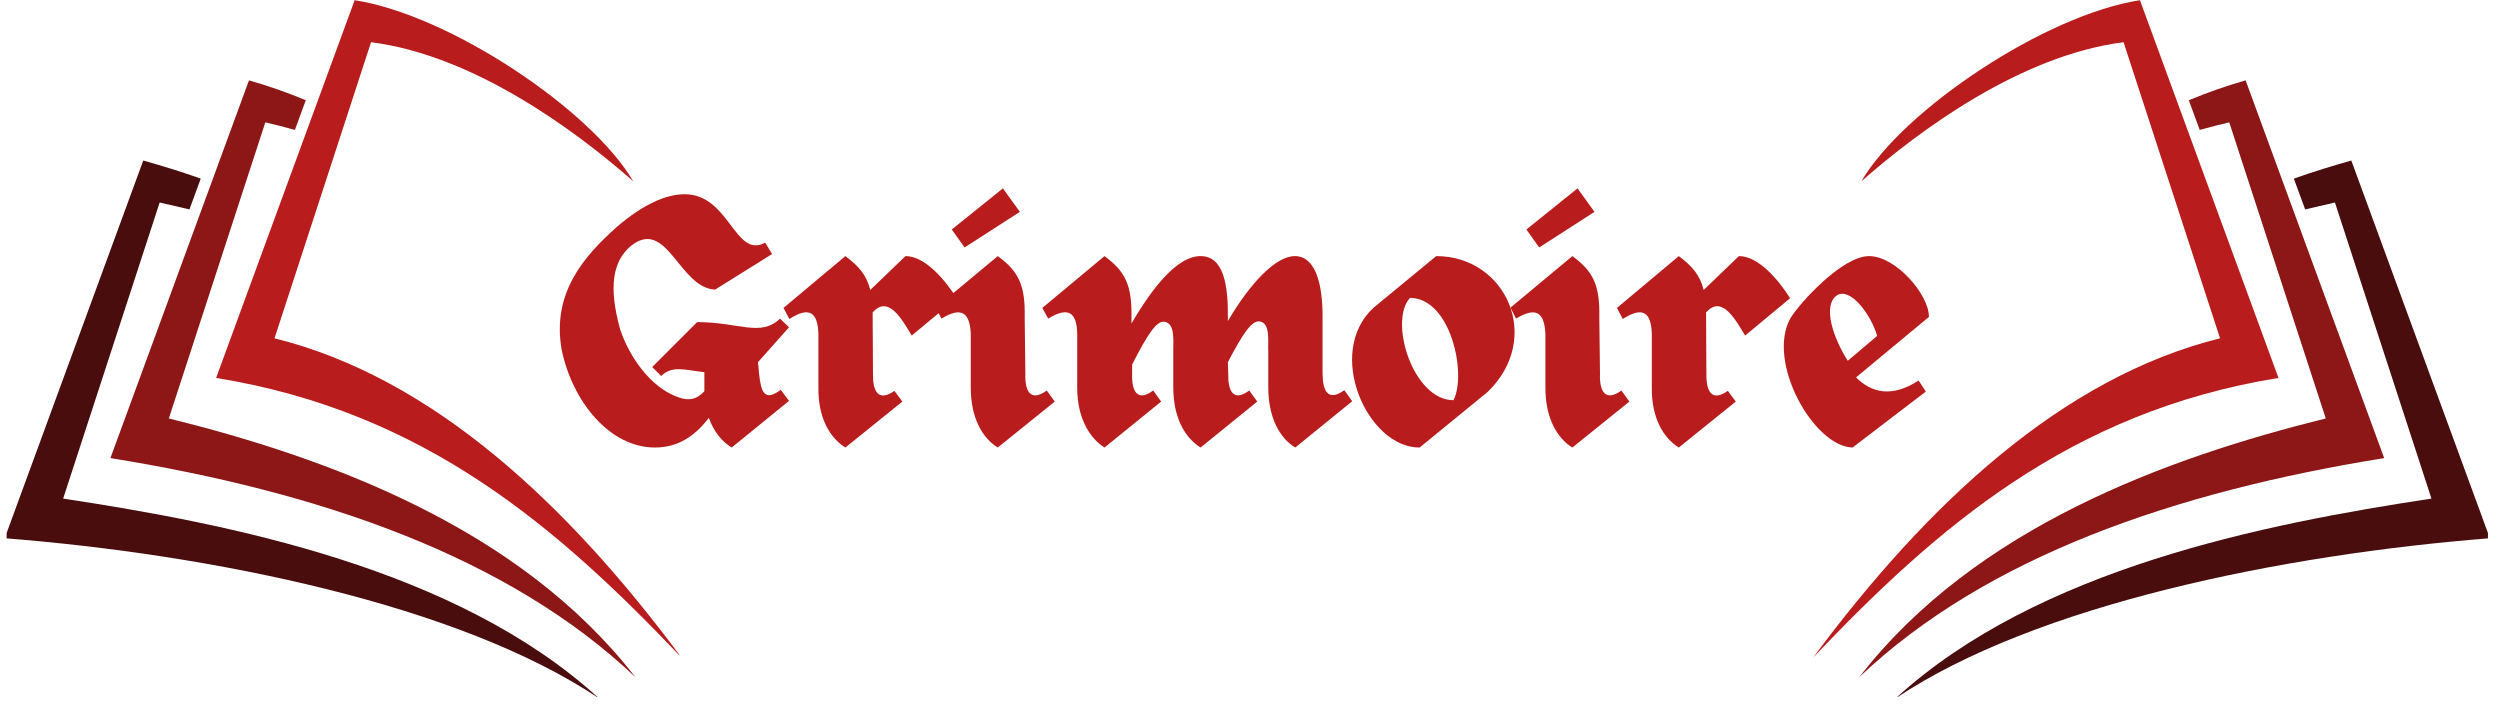
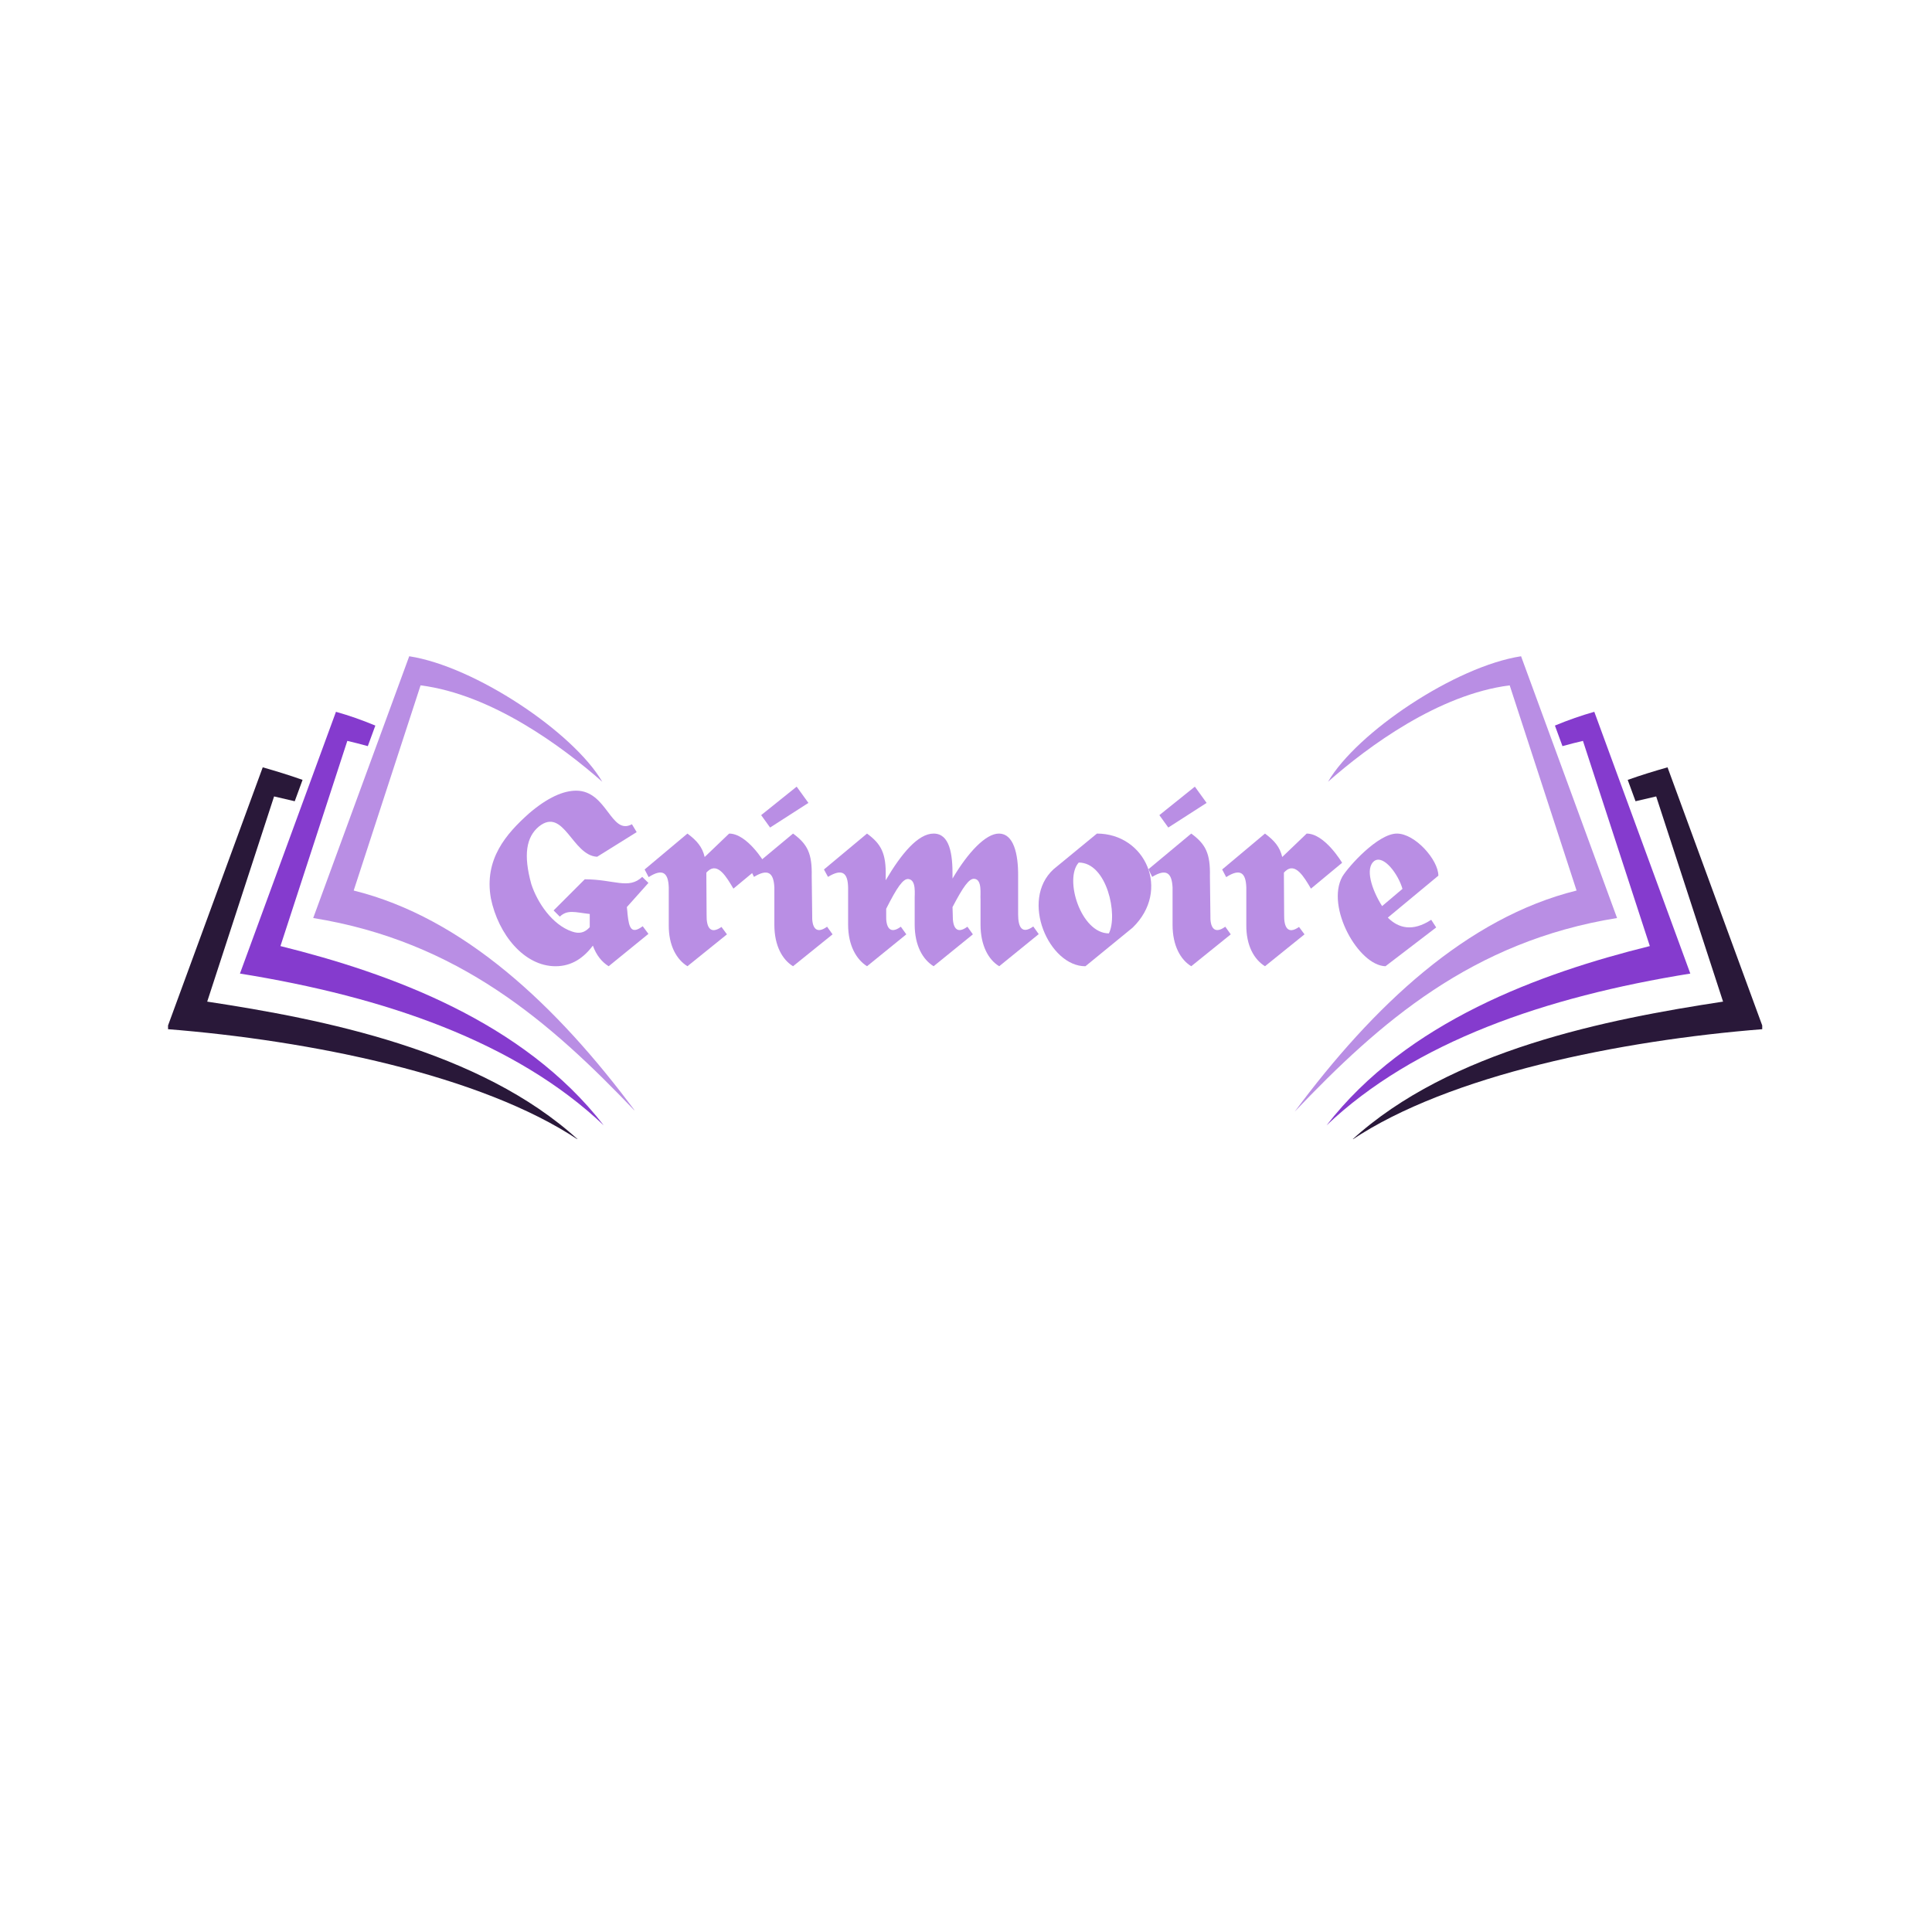
- <svg xmlns="http://www.w3.org/2000/svg" width="446" zoomAndPan="magnify" viewBox="0 0 334.5 94.5" height="126" preserveAspectRatio="xMidYMid meet" version="1.0">
+ <svg xmlns="http://www.w3.org/2000/svg" width="500" zoomAndPan="magnify" viewBox="0 0 375 375" height="500" preserveAspectRatio="xMidYMid meet" version="1.0">
  <defs>
    <g />
-     <clipPath id="d8c7bfc252">
-       <path d="M 28 0 L 90.902 0 L 90.902 88 L 28 88 Z M 28 0 " clip-rule="nonzero" />
+     <clipPath id="fcabcec433">
+       <path d="M 251.297 127.352 L 314 127.352 L 314 216 L 251.297 216 Z M 251.297 127.352 " clip-rule="nonzero" />
    </clipPath>
-     <clipPath id="a30c99be61">
-       <path d="M 0.887 21 L 81 21 L 81 93.258 L 0.887 93.258 Z M 0.887 21 " clip-rule="nonzero" />
+     <clipPath id="df1e584d9f">
+       <path d="M 262 148 L 342.047 148 L 342.047 221.102 L 262 221.102 Z M 262 148 " clip-rule="nonzero" />
    </clipPath>
-     <clipPath id="53a8f4ed21">
-       <path d="M 242.617 0 L 305 0 L 305 88 L 242.617 88 Z M 242.617 0 " clip-rule="nonzero" />
+     <clipPath id="3f4e6812da">
+       <path d="M 60 127.352 L 123.109 127.352 L 123.109 216 L 60 216 Z M 60 127.352 " clip-rule="nonzero" />
    </clipPath>
-     <clipPath id="e14882b31b">
-       <path d="M 253 21 L 332.887 21 L 332.887 93.258 L 253 93.258 Z M 253 21 " clip-rule="nonzero" />
+     <clipPath id="68dab74df4">
+       <path d="M 32.617 148 L 113 148 L 113 221.102 L 32.617 221.102 Z M 32.617 148 " clip-rule="nonzero" />
    </clipPath>
  </defs>
-   <g clip-path="url(#d8c7bfc252)">
-     <path fill="#b91c1c" d="M 84.727 24.258 C 79.121 14.672 60.121 1.98 47.453 0.027 C 41.273 16.875 35.094 33.723 28.914 50.57 C 56.906 55.078 74.758 70.723 91.16 87.961 C 75.98 67.488 57.883 50.508 36.73 45.266 L 49.645 5.648 C 63.371 7.391 76.973 17.426 84.727 24.258 Z M 84.727 24.258 " fill-opacity="1" fill-rule="evenodd" />
-   </g>
-   <path fill="#8d1717" d="M 40.914 13.41 C 38.34 12.336 35.766 11.449 33.312 10.754 C 27.133 27.598 20.953 44.445 14.773 61.293 C 42.766 65.801 68 74.469 85.008 90.602 C 69.48 70.547 43.742 61.23 22.59 55.988 L 35.5 16.371 C 36.805 16.672 38.125 17.012 39.457 17.383 Z M 40.914 13.41 " fill-opacity="1" fill-rule="evenodd" />
-   <g clip-path="url(#a30c99be61)">
-     <path fill="#490d0d" d="M 26.859 23.898 C 24.27 22.977 21.672 22.184 19.168 21.477 C 12.988 38.324 6.809 55.172 0.629 72.016 C 28.34 74.199 61.398 80.883 80.125 93.426 C 61.117 76.035 30.68 70.086 8.449 66.711 L 21.363 27.094 C 22.68 27.398 24.012 27.707 25.348 28.02 Z M 26.859 23.898 " fill-opacity="1" fill-rule="evenodd" />
-   </g>
-   <g fill="#b91c1c" fill-opacity="1">
-     <g transform="translate(74.3663, 59.87933)">
+   <g fill="#b98ee4" fill-opacity="1">
+     <g transform="translate(94.48519, 187.5458)">
      <g>
-         <path d="M 27.184 -9.984 C 27.184 -10.309 27.094 -10.863 27.047 -11.418 L 31.207 -16.09 L 30.004 -17.246 C 27.371 -14.75 24.551 -16.781 18.91 -16.781 L 12.898 -10.773 L 14.102 -9.57 C 15.582 -11.004 17.105 -10.402 19.879 -10.078 L 19.879 -7.535 C 18.91 -6.473 17.891 -6.195 16.457 -6.703 C 12.621 -8 9.754 -12.297 8.598 -15.859 C 7.027 -21.543 7.629 -24.965 10.078 -27 C 14.887 -30.793 16.504 -21.359 21.312 -21.129 L 28.941 -25.891 L 28.016 -27.418 C 23.949 -25.195 23.254 -33.891 17.246 -33.891 C 14.793 -33.891 11.742 -32.594 8.137 -29.496 C 3.746 -25.566 -0.555 -20.668 0.785 -13.082 C 2.219 -6.148 7.211 0 13.27 0 C 16.457 0 18.723 -1.664 20.48 -3.977 C 21.129 -2.125 22.238 -0.785 23.531 0 L 31.207 -6.242 L 30.098 -7.723 C 27.926 -6.102 27.461 -7.352 27.184 -9.984 Z M 27.184 -9.984 " />
+         <path d="M 27.328 -10.047 C 27.328 -10.359 27.234 -10.922 27.188 -11.484 L 31.375 -16.172 L 30.172 -17.344 C 27.516 -14.828 24.688 -16.875 19.016 -16.875 L 12.969 -10.828 L 14.172 -9.625 C 15.672 -11.062 17.203 -10.453 19.984 -10.141 L 19.984 -7.578 C 19.016 -6.516 17.984 -6.234 16.547 -6.734 C 12.688 -8.047 9.812 -12.359 8.641 -15.938 C 7.062 -21.656 7.672 -25.109 10.141 -27.141 C 14.969 -30.953 16.594 -21.469 21.422 -21.25 L 29.094 -26.031 L 28.172 -27.562 C 24.078 -25.328 23.375 -34.078 17.344 -34.078 C 14.875 -34.078 11.812 -32.766 8.188 -29.656 C 3.766 -25.703 -0.562 -20.781 0.797 -13.156 C 2.234 -6.188 7.25 0 13.344 0 C 16.547 0 18.828 -1.672 20.594 -4 C 21.25 -2.141 22.359 -0.797 23.656 0 L 31.375 -6.281 L 30.266 -7.766 C 28.078 -6.141 27.609 -7.391 27.328 -10.047 Z M 27.328 -10.047 " />
      </g>
    </g>
  </g>
-   <g fill="#b91c1c" fill-opacity="1">
-     <g transform="translate(105.9427, 59.87933)">
+   <g fill="#b98ee4" fill-opacity="1">
+     <g transform="translate(126.2287, 187.5458)">
      <g>
-         <path d="M 16.043 -14.98 L 22.055 -19.973 C 22.055 -19.973 18.723 -25.613 15.211 -25.613 L 10.496 -21.082 C 10.031 -23.023 8.969 -24.273 7.168 -25.613 L -1.109 -18.68 L -0.324 -17.199 C 2.402 -18.957 3.469 -18.031 3.559 -15.211 L 3.559 -8 C 3.516 -3.977 5.086 -1.293 7.168 0 L 14.793 -6.148 L 13.73 -7.582 C 11.559 -6.055 10.82 -7.535 10.863 -9.895 L 10.82 -17.383 L 10.82 -18.078 L 11.098 -18.355 C 13.039 -20.156 14.75 -17.152 16.043 -14.98 Z M 16.043 -14.98 " />
+         <path d="M 16.125 -15.062 L 22.172 -20.078 C 22.172 -20.078 18.828 -25.75 15.297 -25.75 L 10.547 -21.203 C 10.094 -23.156 9.016 -24.406 7.203 -25.75 L -1.109 -18.781 L -0.328 -17.297 C 2.422 -19.062 3.484 -18.125 3.578 -15.297 L 3.578 -8.047 C 3.531 -4 5.109 -1.297 7.203 0 L 14.875 -6.188 L 13.812 -7.625 C 11.625 -6.094 10.875 -7.578 10.922 -9.953 L 10.875 -17.484 L 10.875 -18.172 L 11.156 -18.453 C 13.109 -20.266 14.828 -17.25 16.125 -15.062 Z M 16.125 -15.062 " />
      </g>
    </g>
  </g>
-   <g fill="#b91c1c" fill-opacity="1">
-     <g transform="translate(126.3311, 59.87933)">
+   <g fill="#b98ee4" fill-opacity="1">
+     <g transform="translate(146.7249, 187.5458)">
      <g>
-         <path d="M 1.016 -29.172 L 2.727 -26.77 L 10.125 -31.531 L 7.859 -34.676 Z M 13.73 -7.629 C 11.559 -6.055 10.773 -7.535 10.863 -9.895 L 10.773 -17.383 C 10.863 -21.777 9.941 -23.578 7.168 -25.613 L -1.109 -18.723 L -0.371 -17.246 C 2.359 -18.91 3.422 -18.031 3.559 -15.211 L 3.559 -8 C 3.559 -3.93 5.133 -1.25 7.168 0 L 14.793 -6.148 Z M 13.73 -7.629 " />
+         <path d="M 1.016 -29.328 L 2.75 -26.922 L 10.188 -31.703 L 7.906 -34.859 Z M 13.812 -7.672 C 11.625 -6.094 10.828 -7.578 10.922 -9.953 L 10.828 -17.484 C 10.922 -21.891 10 -23.703 7.203 -25.75 L -1.109 -18.828 L -0.375 -17.344 C 2.375 -19.016 3.438 -18.125 3.578 -15.297 L 3.578 -8.047 C 3.578 -3.953 5.156 -1.25 7.203 0 L 14.875 -6.188 Z M 13.812 -7.672 " />
      </g>
    </g>
  </g>
-   <g fill="#b91c1c" fill-opacity="1">
-     <g transform="translate(140.5705, 59.87933)">
+   <g fill="#b98ee4" fill-opacity="1">
+     <g transform="translate(161.0397, 187.5458)">
      <g>
-         <path d="M 39.297 -7.676 C 37.125 -6.102 36.387 -7.535 36.387 -9.984 L 36.387 -17.336 C 36.43 -21.82 35.461 -25.566 32.734 -25.613 C 30.145 -25.66 26.676 -21.961 23.719 -16.922 L 23.719 -17.336 C 23.766 -21.73 23.164 -25.613 20.066 -25.613 C 17.059 -25.613 13.824 -21.73 10.82 -16.598 L 10.82 -17.336 C 10.91 -21.73 9.984 -23.578 7.211 -25.613 L -1.109 -18.68 L -0.324 -17.246 C 2.402 -18.91 3.516 -18.078 3.559 -15.164 L 3.559 -8.043 C 3.559 -3.977 5.18 -1.293 7.211 0 L 14.793 -6.148 L 13.73 -7.629 C 11.605 -6.055 10.82 -7.535 10.91 -9.895 L 10.91 -11.098 C 12.992 -15.211 14.195 -16.969 15.211 -16.828 C 16.781 -16.645 16.367 -13.871 16.414 -12.805 L 16.414 -8.043 C 16.414 -3.977 17.984 -1.293 20.066 0 L 27.648 -6.148 L 26.582 -7.629 C 24.457 -6.055 23.719 -7.535 23.766 -9.895 L 23.719 -11.418 C 25.75 -15.305 26.906 -16.969 27.926 -16.875 C 29.496 -16.734 29.035 -13.918 29.125 -12.852 L 29.125 -8.043 C 29.125 -4.023 30.652 -1.25 32.734 0 L 40.359 -6.195 Z M 39.297 -7.676 " />
+         <path d="M 39.516 -7.719 C 37.328 -6.141 36.578 -7.578 36.578 -10.047 L 36.578 -17.438 C 36.625 -21.938 35.656 -25.703 32.906 -25.75 C 30.312 -25.797 26.828 -22.078 23.844 -17.016 L 23.844 -17.438 C 23.891 -21.844 23.281 -25.75 20.172 -25.75 C 17.156 -25.75 13.906 -21.844 10.875 -16.688 L 10.875 -17.438 C 10.969 -21.844 10.047 -23.703 7.25 -25.75 L -1.109 -18.781 L -0.328 -17.344 C 2.422 -19.016 3.531 -18.172 3.578 -15.25 L 3.578 -8.094 C 3.578 -4 5.203 -1.297 7.25 0 L 14.875 -6.188 L 13.812 -7.672 C 11.672 -6.094 10.875 -7.578 10.969 -9.953 L 10.969 -11.156 C 13.062 -15.297 14.266 -17.062 15.297 -16.922 C 16.875 -16.734 16.453 -13.953 16.5 -12.875 L 16.5 -8.094 C 16.5 -4 18.078 -1.297 20.172 0 L 27.797 -6.188 L 26.734 -7.672 C 24.594 -6.094 23.844 -7.578 23.891 -9.953 L 23.844 -11.484 C 25.891 -15.391 27.047 -17.062 28.078 -16.969 C 29.656 -16.828 29.188 -13.984 29.281 -12.922 L 29.281 -8.094 C 29.281 -4.047 30.812 -1.25 32.906 0 L 40.578 -6.234 Z M 39.516 -7.719 " />
      </g>
    </g>
  </g>
-   <g fill="#b91c1c" fill-opacity="1">
-     <g transform="translate(180.3762, 59.87933)">
+   <g fill="#b98ee4" fill-opacity="1">
+     <g transform="translate(201.056, 187.5458)">
      <g>
-         <path d="M 11.789 -25.613 L 3.422 -18.723 C -3.145 -12.715 2.59 0.047 9.57 0 L 18.68 -7.445 C 26.121 -14.656 21.129 -25.613 11.789 -25.613 Z M 14.102 -6.332 C 8.691 -6.332 5.41 -16.875 8.277 -20.02 C 13.73 -20.02 15.902 -9.848 14.102 -6.332 Z M 14.102 -6.332 " />
+         <path d="M 11.859 -25.75 L 3.438 -18.828 C -3.156 -12.781 2.609 0.047 9.625 0 L 18.781 -7.484 C 26.266 -14.734 21.25 -25.75 11.859 -25.75 Z M 14.172 -6.375 C 8.734 -6.375 5.438 -16.969 8.328 -20.125 C 13.812 -20.125 15.984 -9.906 14.172 -6.375 Z M 14.172 -6.375 " />
      </g>
    </g>
  </g>
-   <g fill="#b91c1c" fill-opacity="1">
-     <g transform="translate(203.2149, 59.87933)">
+   <g fill="#b98ee4" fill-opacity="1">
+     <g transform="translate(224.0155, 187.5458)">
      <g>
-         <path d="M 1.016 -29.172 L 2.727 -26.77 L 10.125 -31.531 L 7.859 -34.676 Z M 13.73 -7.629 C 11.559 -6.055 10.773 -7.535 10.863 -9.895 L 10.773 -17.383 C 10.863 -21.777 9.941 -23.578 7.168 -25.613 L -1.109 -18.723 L -0.371 -17.246 C 2.359 -18.91 3.422 -18.031 3.559 -15.211 L 3.559 -8 C 3.559 -3.93 5.133 -1.25 7.168 0 L 14.793 -6.148 Z M 13.73 -7.629 " />
+         <path d="M 1.016 -29.328 L 2.75 -26.922 L 10.188 -31.703 L 7.906 -34.859 Z M 13.812 -7.672 C 11.625 -6.094 10.828 -7.578 10.922 -9.953 L 10.828 -17.484 C 10.922 -21.891 10 -23.703 7.203 -25.75 L -1.109 -18.828 L -0.375 -17.344 C 2.375 -19.016 3.438 -18.125 3.578 -15.297 L 3.578 -8.047 C 3.578 -3.953 5.156 -1.25 7.203 0 L 14.875 -6.188 Z M 13.812 -7.672 " />
      </g>
    </g>
  </g>
-   <g fill="#b91c1c" fill-opacity="1">
-     <g transform="translate(217.4543, 59.87933)">
+   <g fill="#b98ee4" fill-opacity="1">
+     <g transform="translate(238.3303, 187.5458)">
      <g>
-         <path d="M 16.043 -14.98 L 22.055 -19.973 C 22.055 -19.973 18.723 -25.613 15.211 -25.613 L 10.496 -21.082 C 10.031 -23.023 8.969 -24.273 7.168 -25.613 L -1.109 -18.68 L -0.324 -17.199 C 2.402 -18.957 3.469 -18.031 3.559 -15.211 L 3.559 -8 C 3.516 -3.977 5.086 -1.293 7.168 0 L 14.793 -6.148 L 13.73 -7.582 C 11.559 -6.055 10.82 -7.535 10.863 -9.895 L 10.82 -17.383 L 10.82 -18.078 L 11.098 -18.355 C 13.039 -20.156 14.75 -17.152 16.043 -14.98 Z M 16.043 -14.98 " />
+         <path d="M 16.125 -15.062 L 22.172 -20.078 C 22.172 -20.078 18.828 -25.75 15.297 -25.75 L 10.547 -21.203 C 10.094 -23.156 9.016 -24.406 7.203 -25.75 L -1.109 -18.781 L -0.328 -17.297 C 2.422 -19.062 3.484 -18.125 3.578 -15.297 L 3.578 -8.047 C 3.531 -4 5.109 -1.297 7.203 0 L 14.875 -6.188 L 13.812 -7.625 C 11.625 -6.094 10.875 -7.578 10.922 -9.953 L 10.875 -17.484 L 10.875 -18.172 L 11.156 -18.453 C 13.109 -20.266 14.828 -17.25 16.125 -15.062 Z M 16.125 -15.062 " />
      </g>
    </g>
  </g>
-   <g fill="#b91c1c" fill-opacity="1">
-     <g transform="translate(237.8426, 59.87933)">
+   <g fill="#b98ee4" fill-opacity="1">
+     <g transform="translate(258.8265, 187.5458)">
      <g>
-         <path d="M 10.496 -9.387 L 20.25 -17.477 C 20.25 -20.527 15.766 -25.613 12.25 -25.613 C 8.598 -25.613 2.914 -19.277 1.711 -17.293 C -1.527 -11.465 4.809 -0.141 10.031 0 L 19.832 -7.488 L 18.863 -8.969 C 15.258 -6.609 12.527 -7.352 10.496 -9.387 Z M 7.906 -20.344 C 9.707 -21.543 12.527 -17.754 13.316 -14.934 L 9.387 -11.605 C 7.398 -14.75 6.012 -18.957 7.906 -20.344 Z M 7.906 -20.344 " />
+         <path d="M 10.547 -9.438 L 20.359 -17.578 C 20.359 -20.641 15.844 -25.75 12.312 -25.75 C 8.641 -25.75 2.922 -19.391 1.719 -17.391 C -1.531 -11.531 4.828 -0.141 10.094 0 L 19.938 -7.531 L 18.969 -9.016 C 15.344 -6.641 12.594 -7.391 10.547 -9.438 Z M 7.953 -20.453 C 9.766 -21.656 12.594 -17.844 13.391 -15.016 L 9.438 -11.672 C 7.438 -14.828 6.047 -19.062 7.953 -20.453 Z M 7.953 -20.453 " />
      </g>
    </g>
  </g>
-   <g clip-path="url(#53a8f4ed21)">
-     <path fill="#b91c1c" d="M 249.051 24.258 C 254.656 14.672 273.656 1.98 286.324 0.027 C 292.504 16.875 298.684 33.723 304.863 50.57 C 276.871 55.078 259.02 70.723 242.617 87.961 C 257.797 67.488 275.891 50.508 297.043 45.266 L 284.133 5.648 C 270.406 7.391 256.805 17.426 249.051 24.258 Z M 249.051 24.258 " fill-opacity="1" fill-rule="evenodd" />
+   <g clip-path="url(#fcabcec433)">
+     <path fill="#b98ee4" d="M 257.766 151.738 C 263.402 142.102 282.5 129.34 295.238 127.379 C 301.449 144.316 307.66 161.25 313.871 178.188 C 285.734 182.719 267.785 198.445 251.297 215.777 C 266.559 195.195 284.75 178.125 306.012 172.852 L 293.031 133.027 C 279.234 134.781 265.559 144.867 257.766 151.738 Z M 257.766 151.738 " fill-opacity="1" fill-rule="evenodd" />
  </g>
-   <path fill="#8d1717" d="M 292.863 13.41 C 295.438 12.336 298.008 11.449 300.465 10.754 C 306.645 27.598 312.824 44.445 319.004 61.293 C 291.012 65.801 265.777 74.469 248.77 90.602 C 264.297 70.547 290.031 61.23 311.188 55.988 L 298.273 16.371 C 296.973 16.672 295.648 17.012 294.32 17.383 Z M 292.863 13.41 " fill-opacity="1" fill-rule="evenodd" />
-   <g clip-path="url(#e14882b31b)">
-     <path fill="#490d0d" d="M 306.918 23.898 C 309.508 22.977 312.102 22.184 314.605 21.477 C 320.785 38.324 326.965 55.172 333.145 72.016 C 305.438 74.199 272.375 80.883 253.652 93.426 C 272.656 76.035 303.098 70.086 325.328 66.711 L 312.414 27.094 C 311.098 27.398 309.762 27.707 308.43 28.02 Z M 306.918 23.898 " fill-opacity="1" fill-rule="evenodd" />
+   <path fill="#853bce" d="M 301.809 140.832 C 304.398 139.754 306.984 138.859 309.453 138.16 C 315.664 155.094 321.875 172.031 328.09 188.969 C 299.949 193.496 274.578 202.215 257.484 218.43 C 273.09 198.27 298.965 188.906 320.23 183.633 L 307.25 143.805 C 305.941 144.109 304.613 144.449 303.273 144.824 Z M 301.809 140.832 " fill-opacity="1" fill-rule="evenodd" />
+   <g clip-path="url(#df1e584d9f)">
+     <path fill="#291839" d="M 315.938 151.375 C 318.543 150.449 321.152 149.652 323.668 148.938 C 329.879 165.875 336.094 182.812 342.305 199.746 C 314.449 201.941 281.215 208.66 262.391 221.27 C 281.496 203.785 312.098 197.809 334.445 194.414 L 321.465 154.586 C 320.141 154.895 318.801 155.203 317.457 155.52 Z M 315.938 151.375 " fill-opacity="1" fill-rule="evenodd" />
+   </g>
+   <g clip-path="url(#3f4e6812da)">
+     <path fill="#b98ee4" d="M 116.902 151.738 C 111.266 142.102 92.164 129.34 79.43 127.379 C 73.215 144.316 67.004 161.25 60.793 178.188 C 88.93 182.719 106.879 198.445 123.367 215.777 C 108.109 195.195 89.914 178.125 68.652 172.852 L 81.633 133.027 C 95.434 134.781 109.105 144.867 116.902 151.738 Z M 116.902 151.738 " fill-opacity="1" fill-rule="evenodd" />
+   </g>
+   <path fill="#853bce" d="M 72.855 140.832 C 70.266 139.754 67.684 138.859 65.211 138.16 C 59 155.094 52.789 172.031 46.574 188.969 C 74.715 193.496 100.086 202.215 117.184 218.43 C 101.574 198.27 75.699 188.906 54.434 183.633 L 67.414 143.805 C 68.723 144.109 70.055 144.449 71.391 144.824 Z M 72.855 140.832 " fill-opacity="1" fill-rule="evenodd" />
+   <g clip-path="url(#68dab74df4)">
+     <path fill="#291839" d="M 58.727 151.375 C 56.125 150.449 53.512 149.652 50.996 148.938 C 44.785 165.875 38.57 182.812 32.359 199.746 C 60.215 201.941 93.449 208.66 112.273 221.27 C 93.168 203.785 62.566 197.809 40.219 194.414 L 53.199 154.586 C 54.527 154.895 55.867 155.203 57.207 155.52 Z M 58.727 151.375 " fill-opacity="1" fill-rule="evenodd" />
  </g>
</svg>
